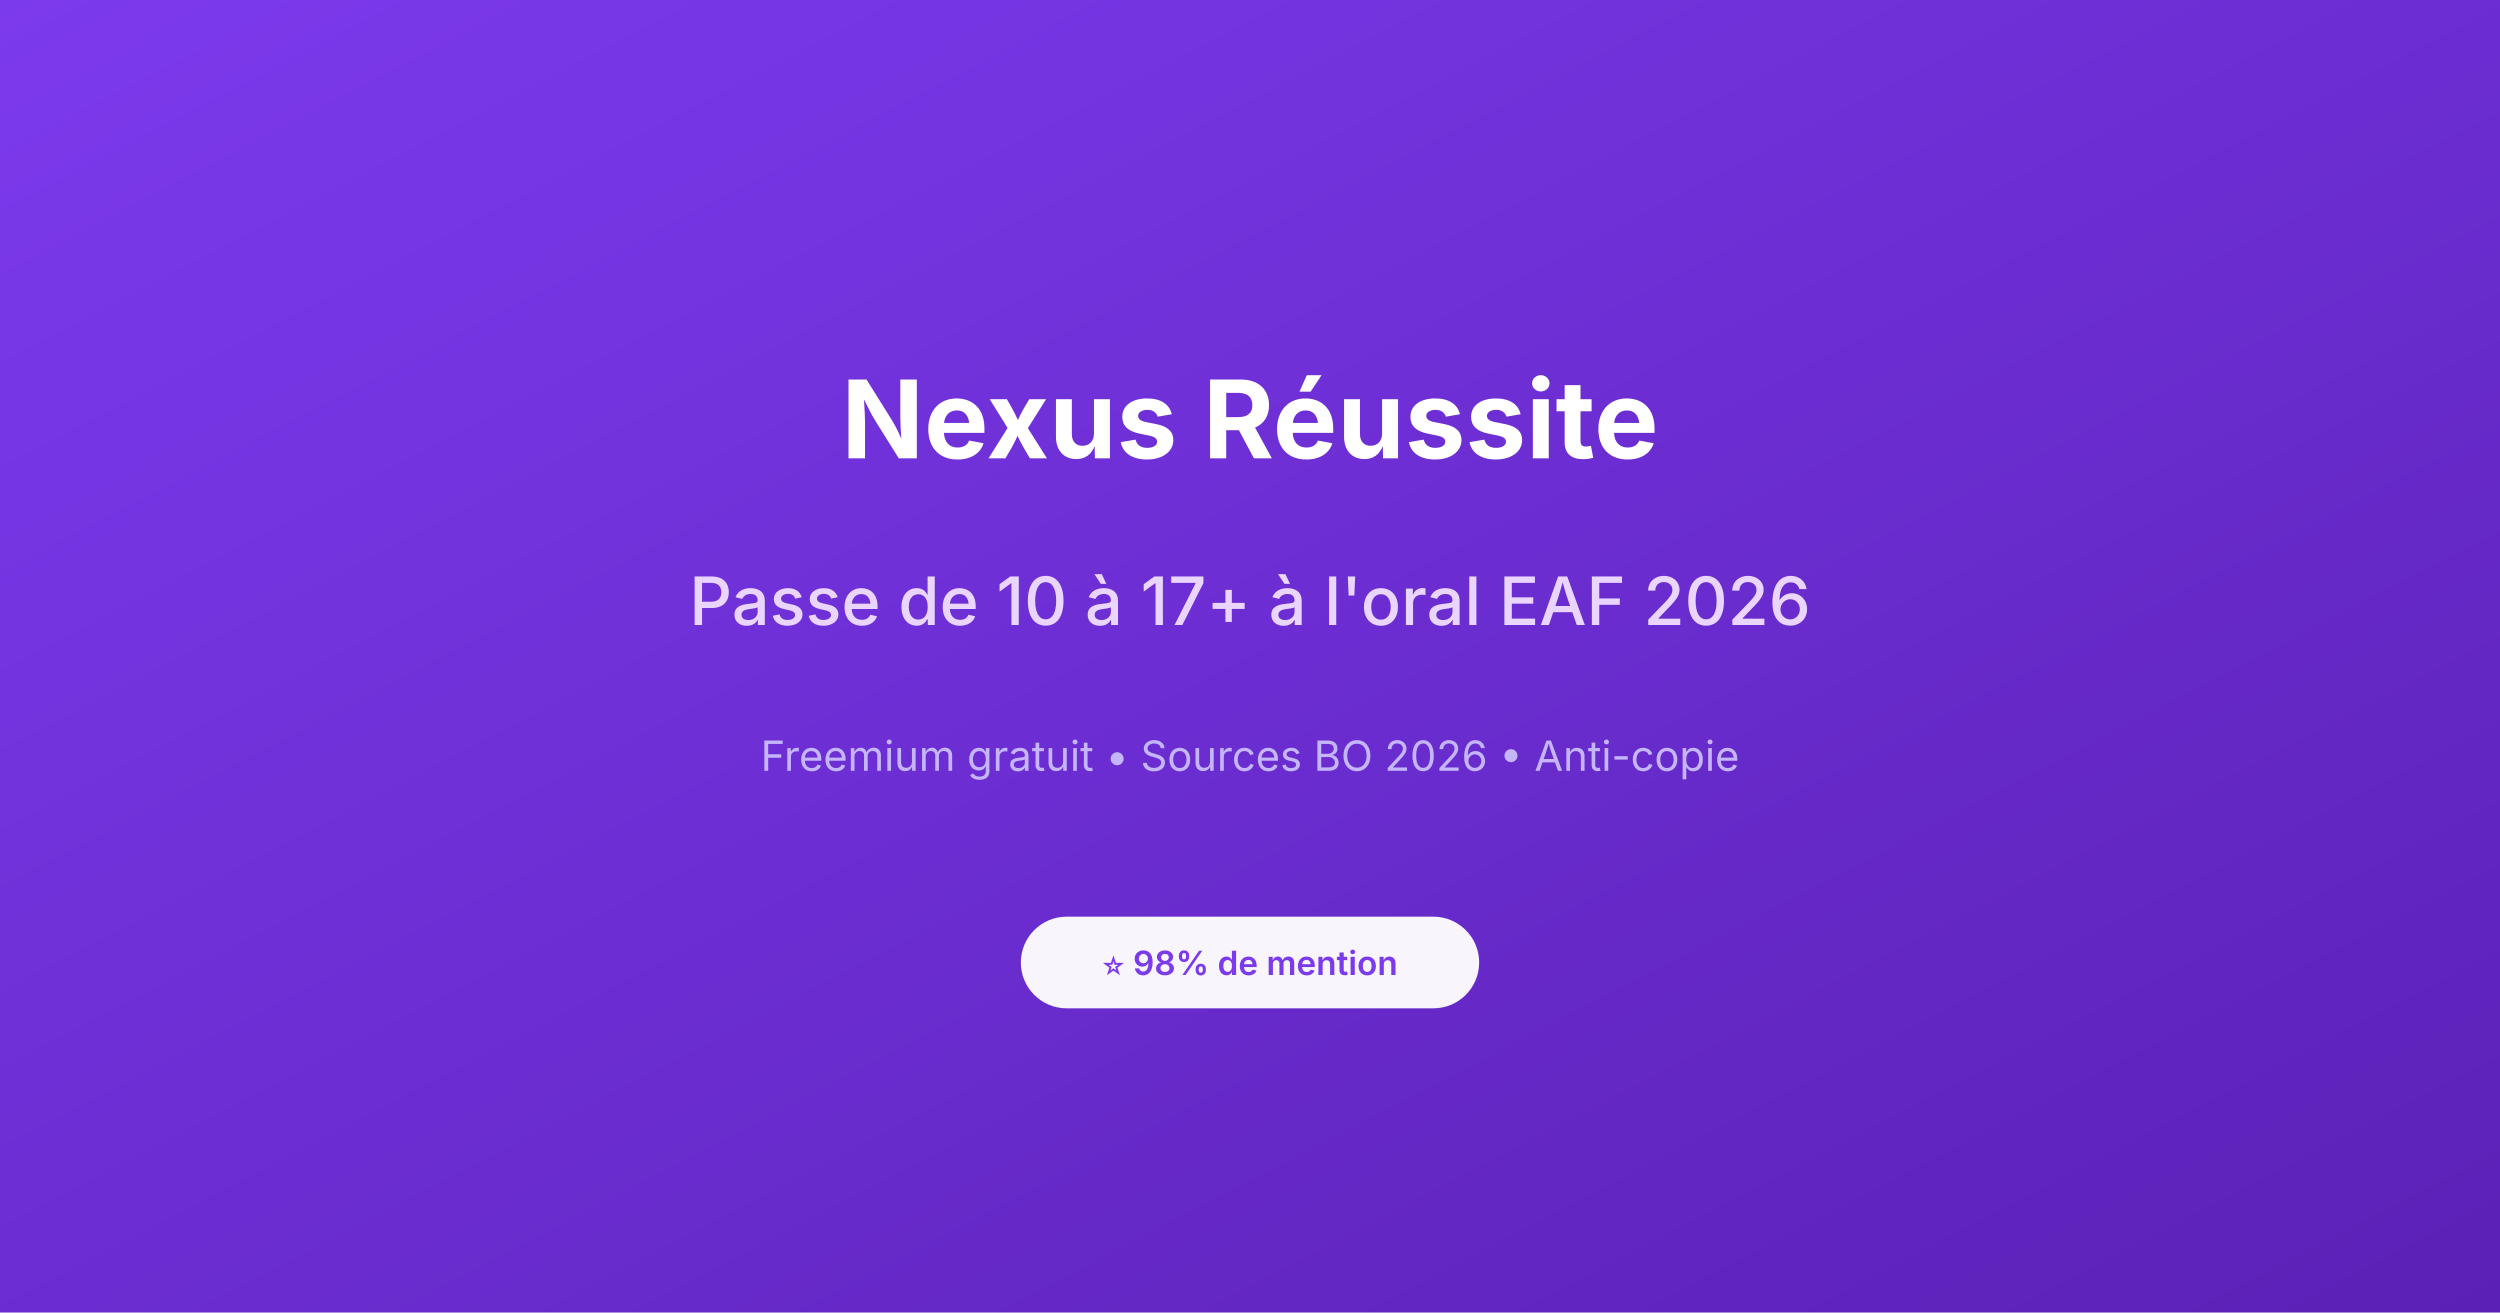
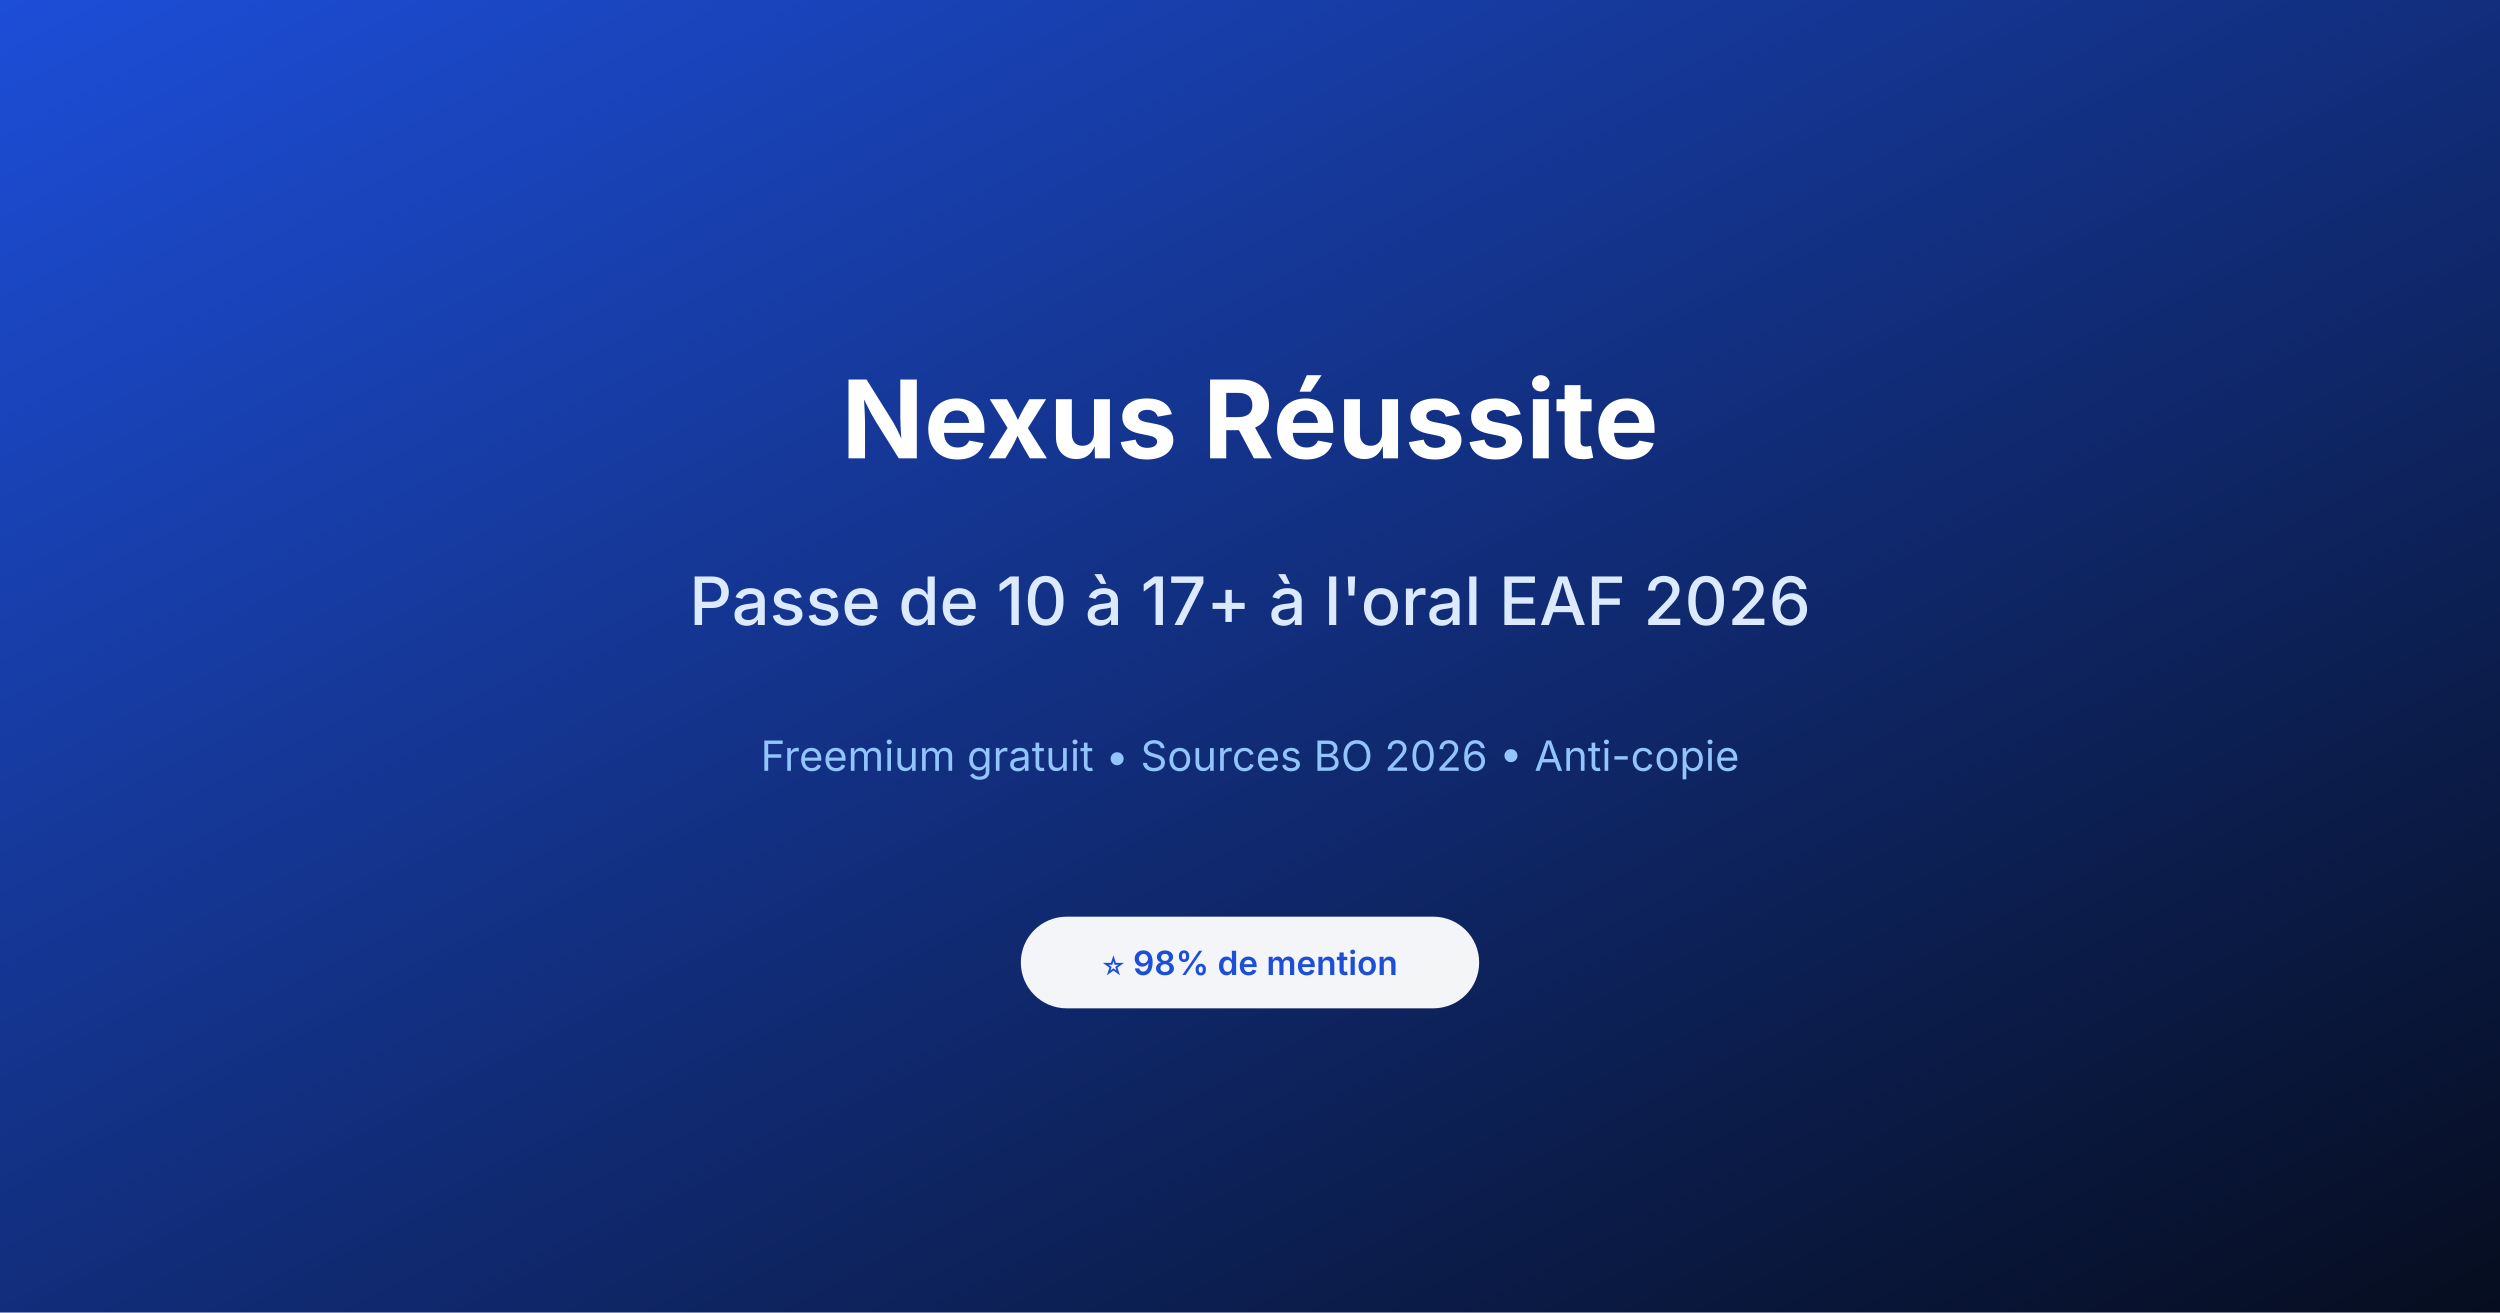
<svg xmlns="http://www.w3.org/2000/svg" width="1200" height="630" viewBox="0 0 1200 630">
  <defs>
    <linearGradient id="bg" x1="0" y1="0" x2="1" y2="1">
-       <stop offset="0%" stop-color="#7C3AED" />
-       <stop offset="100%" stop-color="#5B21B6" />
+       <stop offset="0%" stop-color="#1D4ED8" />
+       <stop offset="100%" stop-color="#060D1F" />
    </linearGradient>
  </defs>
  <rect width="1200" height="630" fill="url(#bg)" />
  <text x="600" y="220" font-family="system-ui, -apple-system, sans-serif" font-size="52" font-weight="700" fill="#FFFFFF" text-anchor="middle">Nexus Réussite</text>
-   <text x="600" y="300" font-family="system-ui, -apple-system, sans-serif" font-size="32" font-weight="500" fill="#E9D5FF" text-anchor="middle">Passe de 10 à 17+ à l'oral EAF 2026</text>
-   <text x="600" y="370" font-family="system-ui, -apple-system, sans-serif" font-size="20" font-weight="400" fill="#C4B5FD" text-anchor="middle">Freemium gratuit • Sources BO 2026 • Anti-copie</text>
+   <text x="600" y="300" font-family="system-ui, -apple-system, sans-serif" font-size="32" font-weight="500" fill="#DBEAFE" text-anchor="middle">Passe de 10 à 17+ à l'oral EAF 2026</text>
+   <text x="600" y="370" font-family="system-ui, -apple-system, sans-serif" font-size="20" font-weight="400" fill="#93C5FD" text-anchor="middle">Freemium gratuit • Sources BO 2026 • Anti-copie</text>
  <rect x="490" y="440" width="220" height="44" rx="22" fill="#FFFFFF" opacity="0.95" />
-   <text x="600" y="468" font-family="system-ui, -apple-system, sans-serif" font-size="16" font-weight="600" fill="#7C3AED" text-anchor="middle">⭐ 98% de mention</text>
+   <text x="600" y="468" font-family="system-ui, -apple-system, sans-serif" font-size="16" font-weight="600" fill="#1D4ED8" text-anchor="middle">⭐ 98% de mention</text>
</svg>
